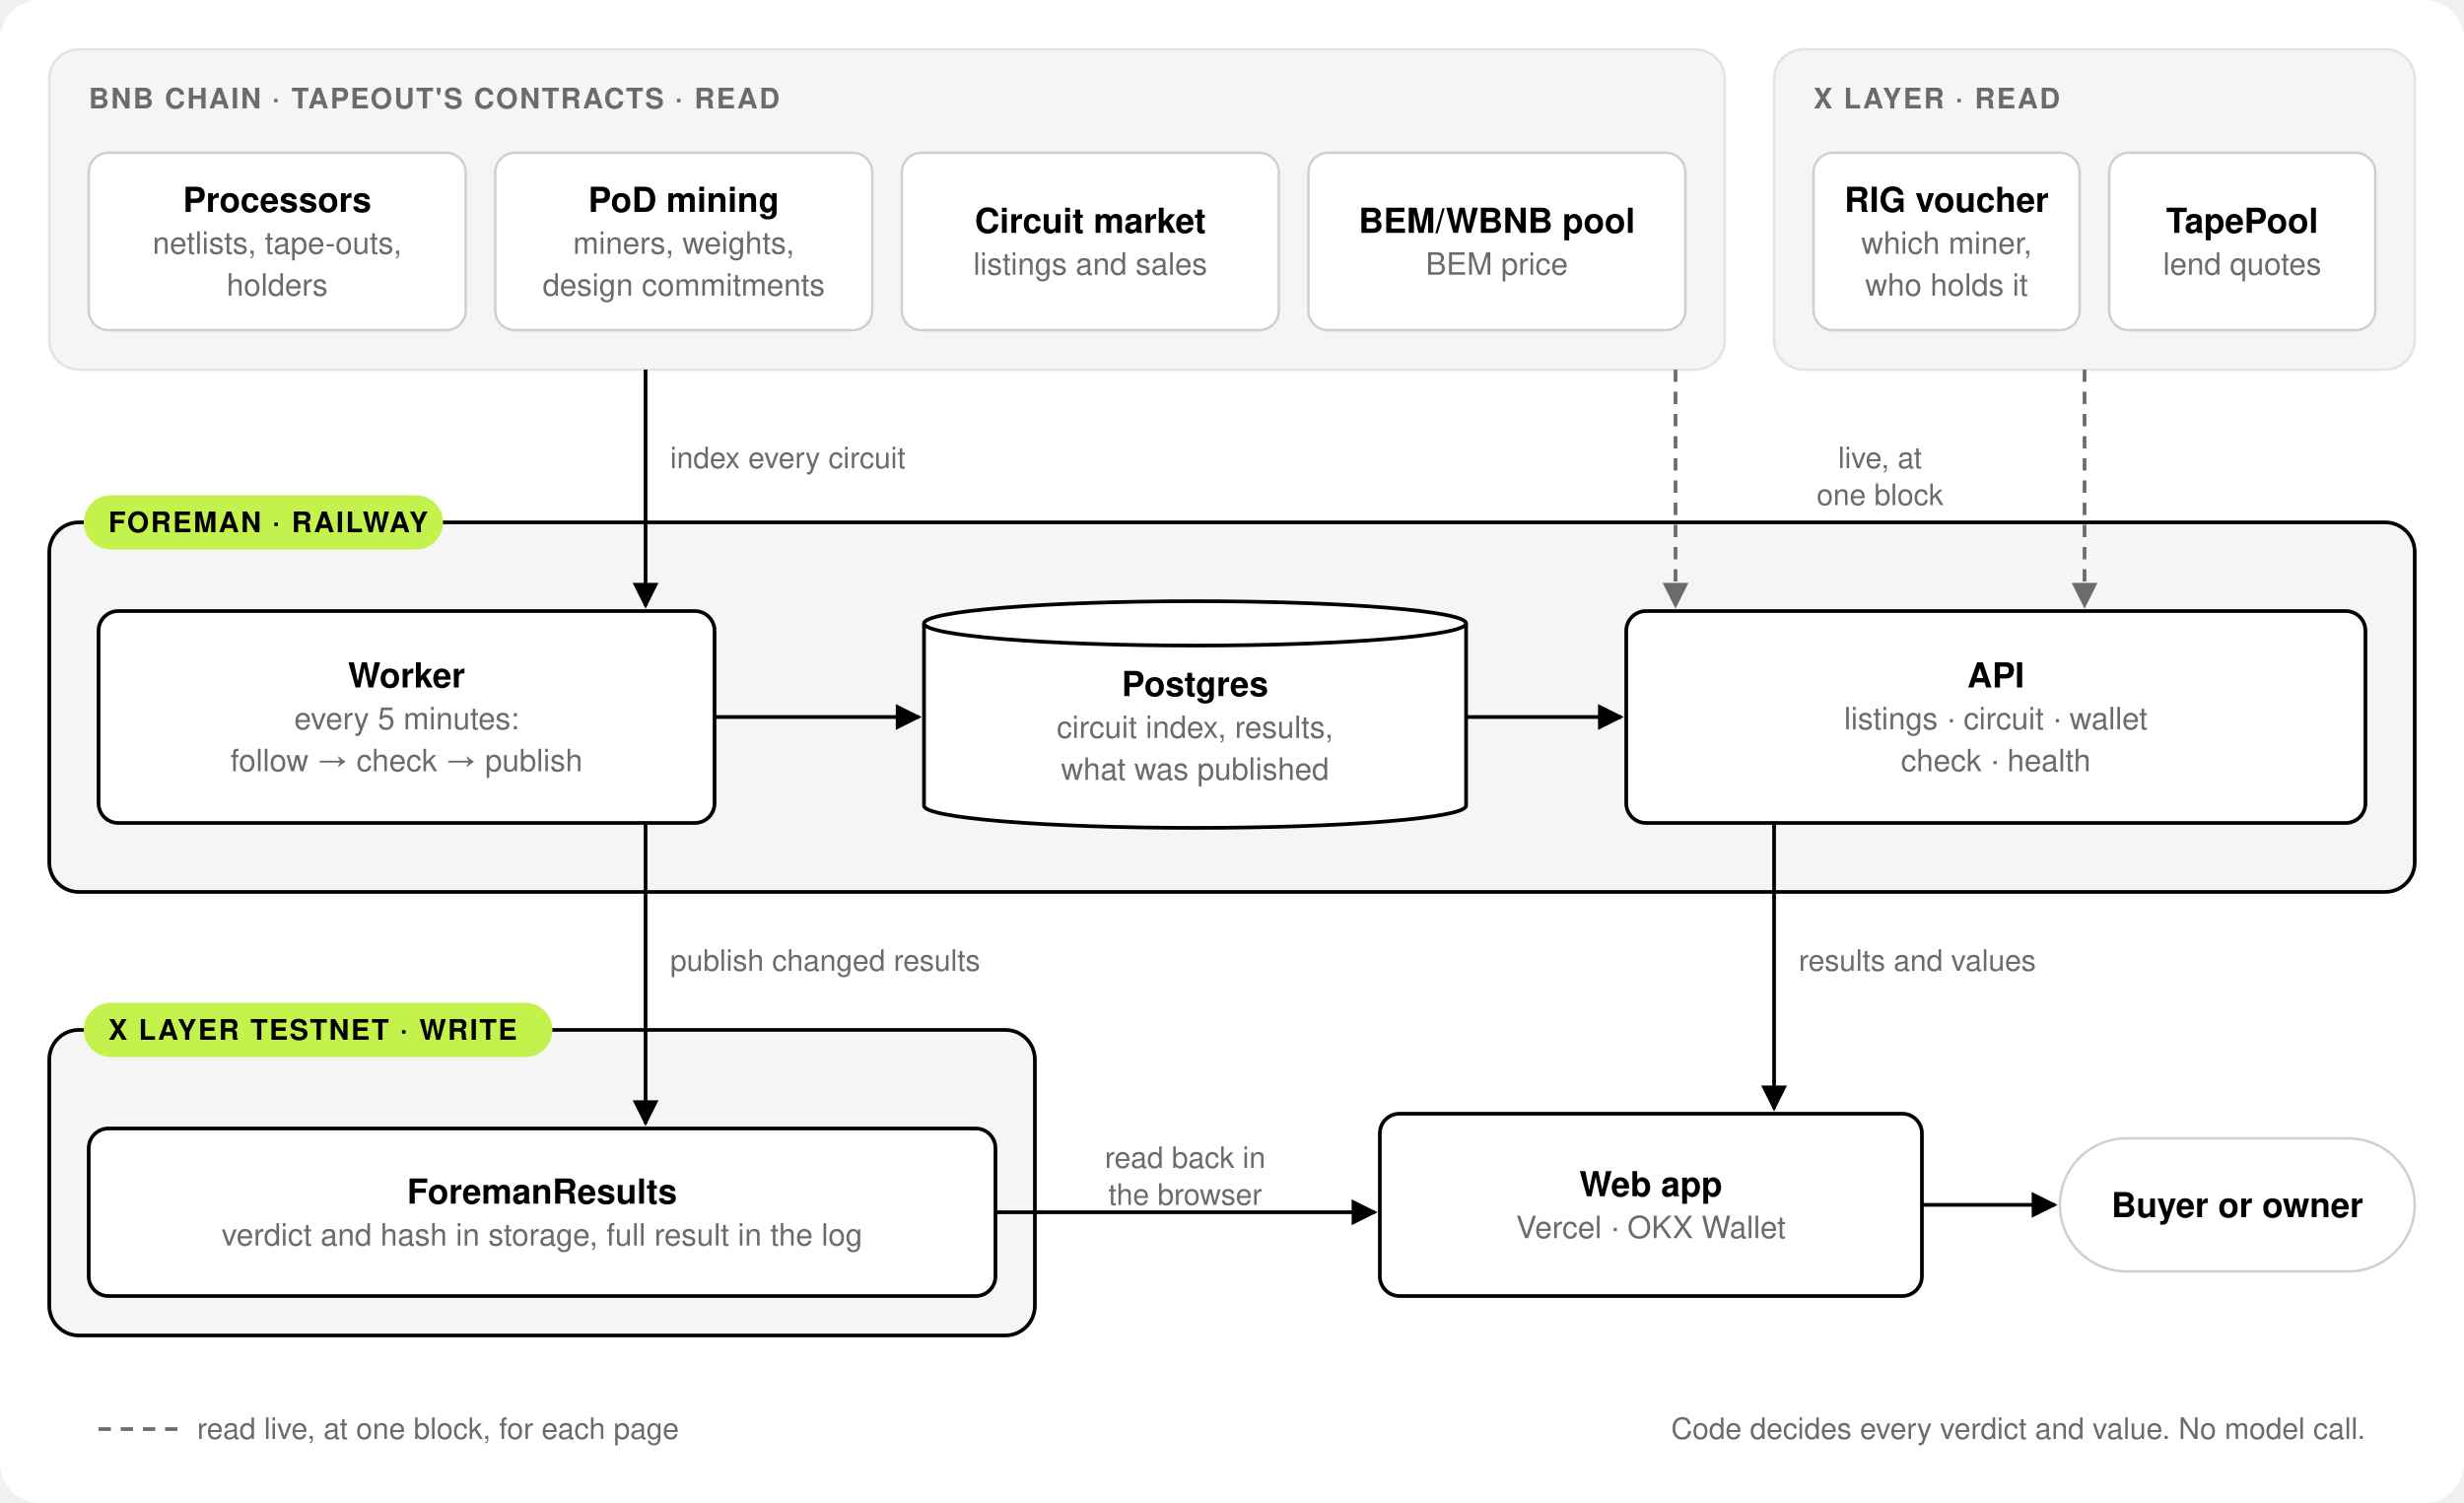
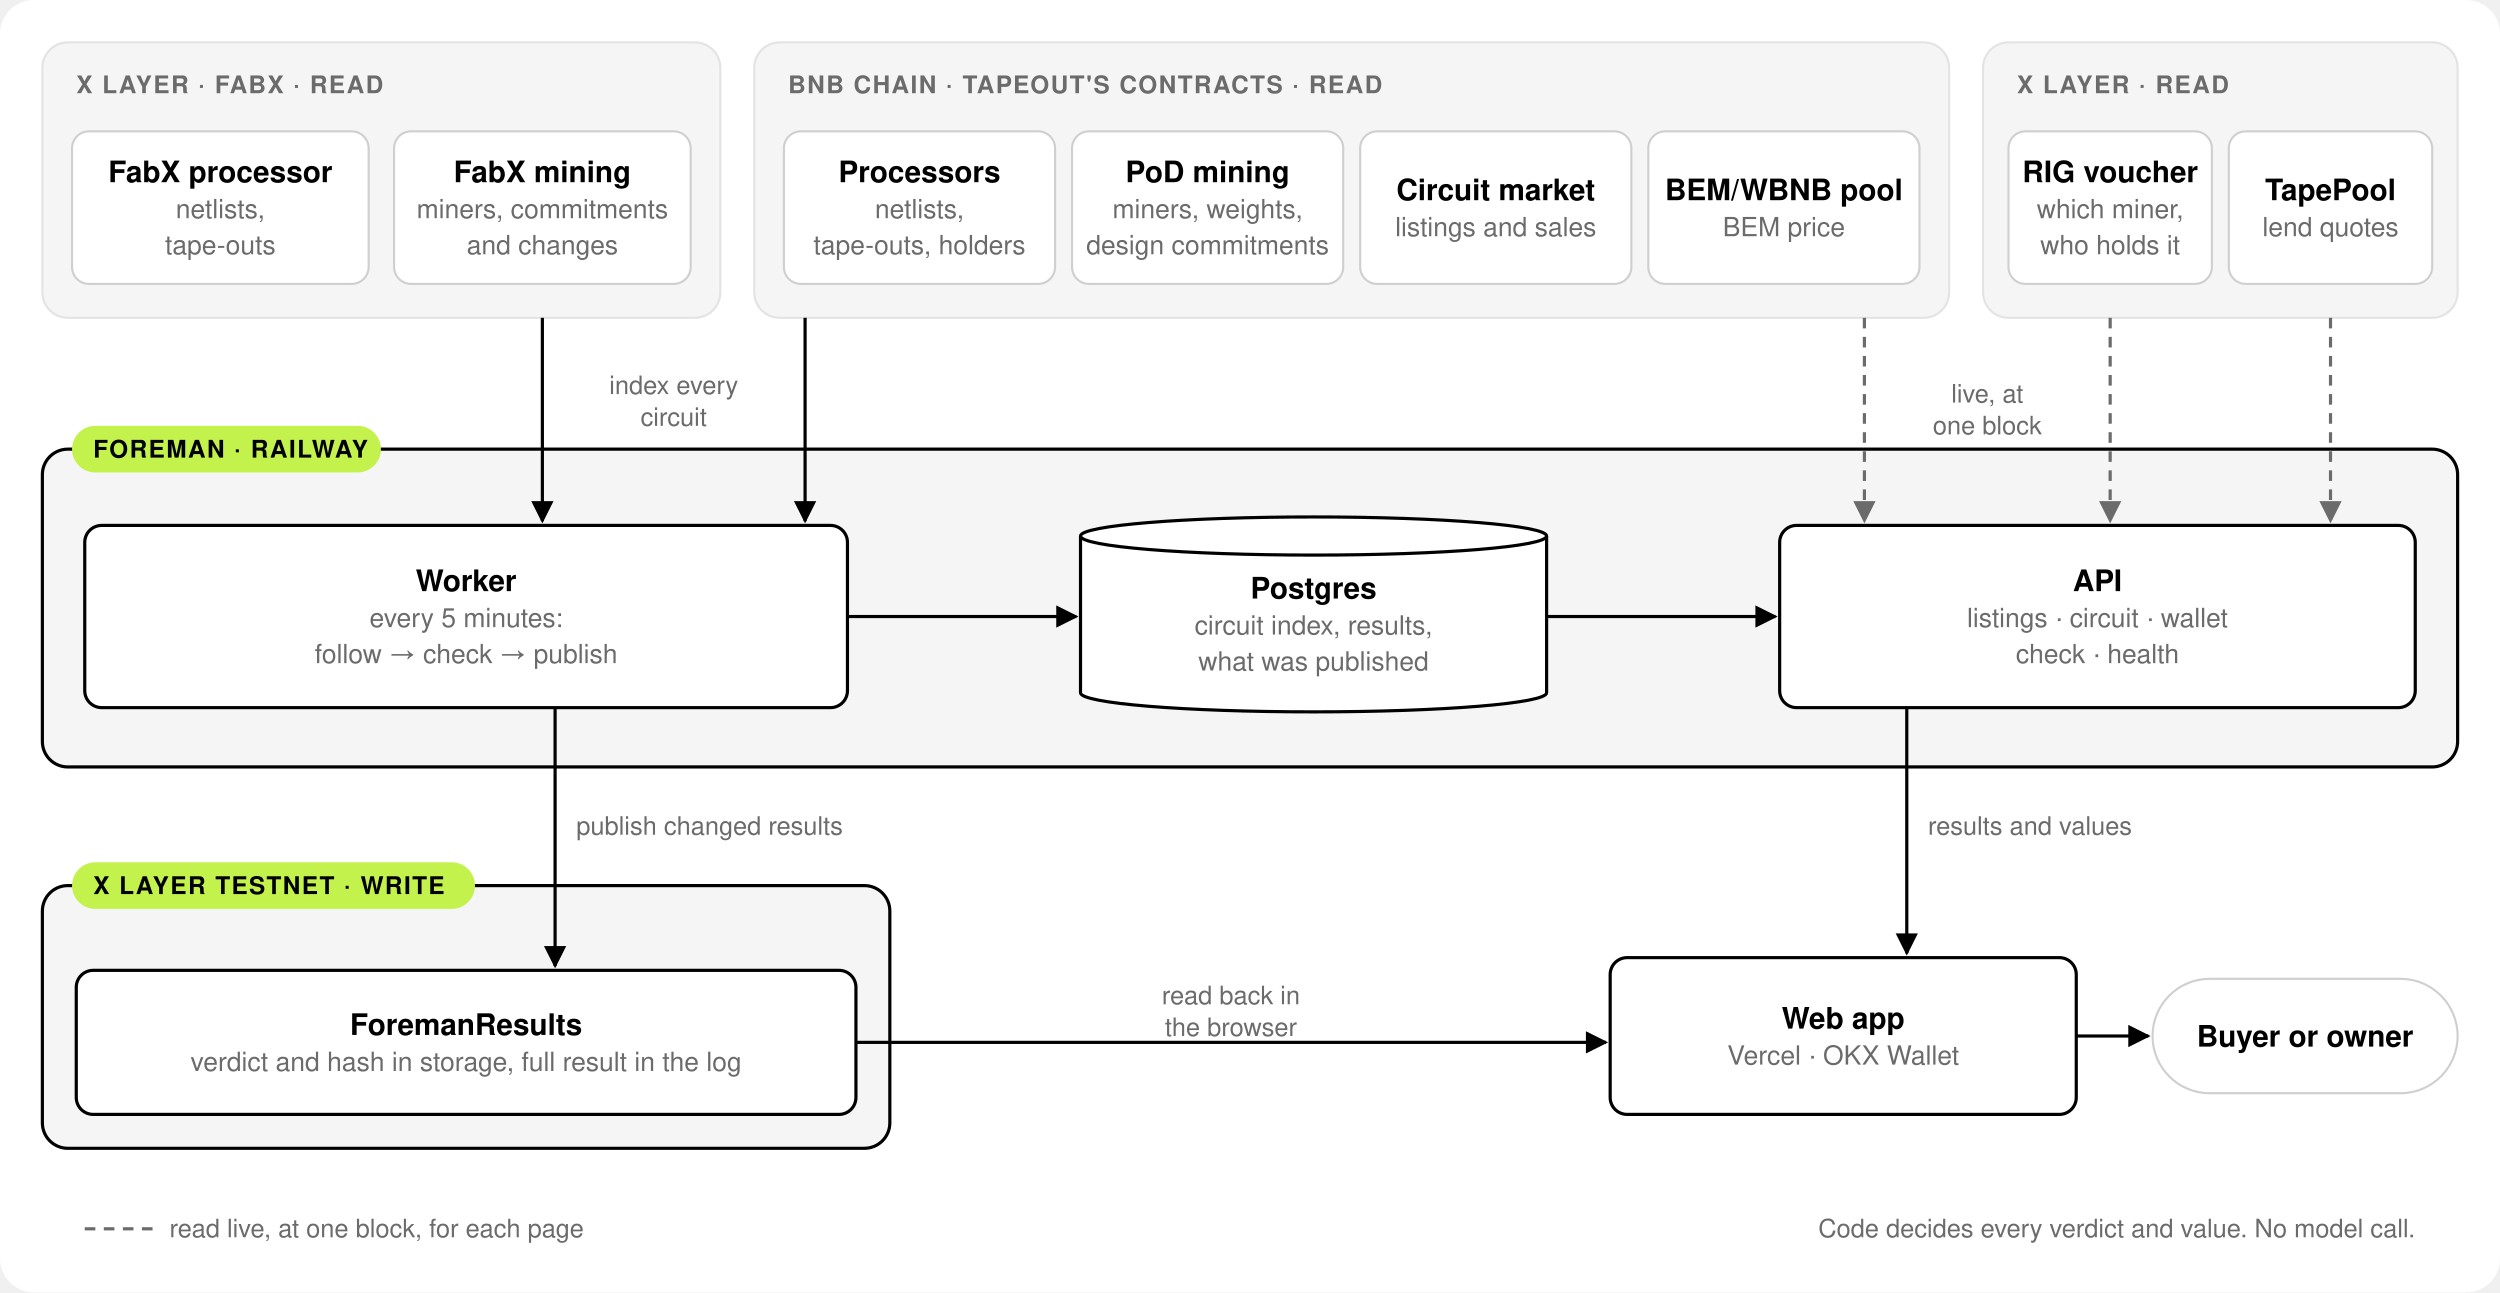
- <svg xmlns="http://www.w3.org/2000/svg" viewBox="0 0 1000 610" width="1000" height="610" font-family="Geist, system-ui, -apple-system, 'Segoe UI', Helvetica, Arial, sans-serif" role="img" aria-labelledby="t d">
+ <svg xmlns="http://www.w3.org/2000/svg" viewBox="0 0 1180 610" width="1180" height="610" font-family="Geist, system-ui, -apple-system, 'Segoe UI', Helvetica, Arial, sans-serif" role="img" aria-labelledby="t d">
  <defs>
    <marker id="ah" viewBox="0 0 10 10" refX="9" refY="5" markerWidth="7" markerHeight="7" orient="auto-start-reverse">
      <path d="M0,0 L10,5 L0,10 z" fill="#000000" />
    </marker>
    <marker id="ad" viewBox="0 0 10 10" refX="9" refY="5" markerWidth="7" markerHeight="7" orient="auto-start-reverse">
      <path d="M0,0 L10,5 L0,10 z" fill="#6b6b6b" />
    </marker>
  </defs>
-   <rect width="1000" height="610" rx="16" fill="#ffffff" />
-   <rect x="20" y="20" width="680" height="130" rx="12" fill="#f5f5f5" stroke="#e3e3e3" stroke-width="1" />
-   <text x="36" y="44" font-size="11.5" font-weight="600" letter-spacing="0.06em" fill="#6b6b6b">BNB CHAIN · TAPEOUT'S CONTRACTS · READ</text>
-   <rect x="36" y="62" width="153" height="72" rx="8" fill="#ffffff" stroke="#cfcfcf" stroke-width="1" />
-   <text x="112.5" y="86.0" text-anchor="middle" font-size="14" font-weight="600" fill="#000000">Processors</text>
-   <text x="112.5" y="103.0" text-anchor="middle" font-size="12.5" fill="#6b6b6b">netlists, tape-outs,</text>
-   <text x="112.5" y="120.0" text-anchor="middle" font-size="12.5" fill="#6b6b6b">holders</text>
-   <rect x="201" y="62" width="153" height="72" rx="8" fill="#ffffff" stroke="#cfcfcf" stroke-width="1" />
-   <text x="277.5" y="86.0" text-anchor="middle" font-size="14" font-weight="600" fill="#000000">PoD mining</text>
-   <text x="277.5" y="103.0" text-anchor="middle" font-size="12.5" fill="#6b6b6b">miners, weights,</text>
-   <text x="277.5" y="120.0" text-anchor="middle" font-size="12.5" fill="#6b6b6b">design commitments</text>
-   <rect x="366" y="62" width="153" height="72" rx="8" fill="#ffffff" stroke="#cfcfcf" stroke-width="1" />
-   <text x="442.5" y="94.5" text-anchor="middle" font-size="14" font-weight="600" fill="#000000">Circuit market</text>
-   <text x="442.5" y="111.5" text-anchor="middle" font-size="12.5" fill="#6b6b6b">listings and sales</text>
-   <rect x="531" y="62" width="153" height="72" rx="8" fill="#ffffff" stroke="#cfcfcf" stroke-width="1" />
-   <text x="607.5" y="94.5" text-anchor="middle" font-size="14" font-weight="600" fill="#000000">BEM/WBNB pool</text>
-   <text x="607.5" y="111.5" text-anchor="middle" font-size="12.5" fill="#6b6b6b">BEM price</text>
-   <rect x="720" y="20" width="260" height="130" rx="12" fill="#f5f5f5" stroke="#e3e3e3" stroke-width="1" />
-   <text x="736" y="44" font-size="11.5" font-weight="600" letter-spacing="0.06em" fill="#6b6b6b">X LAYER · READ</text>
-   <rect x="736" y="62" width="108" height="72" rx="8" fill="#ffffff" stroke="#cfcfcf" stroke-width="1" />
-   <text x="790.0" y="86.0" text-anchor="middle" font-size="14" font-weight="600" fill="#000000">RIG voucher</text>
-   <text x="790.0" y="103.0" text-anchor="middle" font-size="12.5" fill="#6b6b6b">which miner,</text>
-   <text x="790.0" y="120.0" text-anchor="middle" font-size="12.5" fill="#6b6b6b">who holds it</text>
-   <rect x="856" y="62" width="108" height="72" rx="8" fill="#ffffff" stroke="#cfcfcf" stroke-width="1" />
-   <text x="910.0" y="94.5" text-anchor="middle" font-size="14" font-weight="600" fill="#000000">TapePool</text>
-   <text x="910.0" y="111.5" text-anchor="middle" font-size="12.5" fill="#6b6b6b">lend quotes</text>
-   <rect x="20" y="212" width="960" height="150" rx="12" fill="#f5f5f5" stroke="#000000" stroke-width="1.5" />
+   <rect width="1180" height="610" rx="16" fill="#ffffff" />
+   <rect x="20" y="20" width="320" height="130" rx="12" fill="#f5f5f5" stroke="#e3e3e3" stroke-width="1" />
+   <text x="36" y="44" font-size="11.5" font-weight="600" letter-spacing="0.06em" fill="#6b6b6b">X LAYER · FABX · READ</text>
+   <rect x="34" y="62" width="140" height="72" rx="8" fill="#ffffff" stroke="#cfcfcf" stroke-width="1" />
+   <text x="104.0" y="86.0" text-anchor="middle" font-size="14" font-weight="600" fill="#000000">FabX processor</text>
+   <text x="104.0" y="103.0" text-anchor="middle" font-size="12.5" fill="#6b6b6b">netlists,</text>
+   <text x="104.0" y="120.0" text-anchor="middle" font-size="12.5" fill="#6b6b6b">tape-outs</text>
+   <rect x="186" y="62" width="140" height="72" rx="8" fill="#ffffff" stroke="#cfcfcf" stroke-width="1" />
+   <text x="256.0" y="86.0" text-anchor="middle" font-size="14" font-weight="600" fill="#000000">FabX mining</text>
+   <text x="256.0" y="103.0" text-anchor="middle" font-size="12.5" fill="#6b6b6b">miners, commitments</text>
+   <text x="256.0" y="120.0" text-anchor="middle" font-size="12.5" fill="#6b6b6b">and changes</text>
+   <rect x="356" y="20" width="564" height="130" rx="12" fill="#f5f5f5" stroke="#e3e3e3" stroke-width="1" />
+   <text x="372" y="44" font-size="11.5" font-weight="600" letter-spacing="0.06em" fill="#6b6b6b">BNB CHAIN · TAPEOUT'S CONTRACTS · READ</text>
+   <rect x="370" y="62" width="128" height="72" rx="8" fill="#ffffff" stroke="#cfcfcf" stroke-width="1" />
+   <text x="434.0" y="86.0" text-anchor="middle" font-size="14" font-weight="600" fill="#000000">Processors</text>
+   <text x="434.0" y="103.0" text-anchor="middle" font-size="12.5" fill="#6b6b6b">netlists,</text>
+   <text x="434.0" y="120.0" text-anchor="middle" font-size="12.5" fill="#6b6b6b">tape-outs, holders</text>
+   <rect x="506" y="62" width="128" height="72" rx="8" fill="#ffffff" stroke="#cfcfcf" stroke-width="1" />
+   <text x="570.0" y="86.0" text-anchor="middle" font-size="14" font-weight="600" fill="#000000">PoD mining</text>
+   <text x="570.0" y="103.0" text-anchor="middle" font-size="12.5" fill="#6b6b6b">miners, weights,</text>
+   <text x="570.0" y="120.0" text-anchor="middle" font-size="12.5" fill="#6b6b6b">design commitments</text>
+   <rect x="642" y="62" width="128" height="72" rx="8" fill="#ffffff" stroke="#cfcfcf" stroke-width="1" />
+   <text x="706.0" y="94.5" text-anchor="middle" font-size="14" font-weight="600" fill="#000000">Circuit market</text>
+   <text x="706.0" y="111.5" text-anchor="middle" font-size="12.5" fill="#6b6b6b">listings and sales</text>
+   <rect x="778" y="62" width="128" height="72" rx="8" fill="#ffffff" stroke="#cfcfcf" stroke-width="1" />
+   <text x="842.0" y="94.5" text-anchor="middle" font-size="14" font-weight="600" fill="#000000">BEM/WBNB pool</text>
+   <text x="842.0" y="111.5" text-anchor="middle" font-size="12.5" fill="#6b6b6b">BEM price</text>
+   <rect x="936" y="20" width="224" height="130" rx="12" fill="#f5f5f5" stroke="#e3e3e3" stroke-width="1" />
+   <text x="952" y="44" font-size="11.5" font-weight="600" letter-spacing="0.06em" fill="#6b6b6b">X LAYER · READ</text>
+   <rect x="948" y="62" width="96" height="72" rx="8" fill="#ffffff" stroke="#cfcfcf" stroke-width="1" />
+   <text x="996.0" y="86.0" text-anchor="middle" font-size="14" font-weight="600" fill="#000000">RIG voucher</text>
+   <text x="996.0" y="103.0" text-anchor="middle" font-size="12.5" fill="#6b6b6b">which miner,</text>
+   <text x="996.0" y="120.0" text-anchor="middle" font-size="12.5" fill="#6b6b6b">who holds it</text>
+   <rect x="1052" y="62" width="96" height="72" rx="8" fill="#ffffff" stroke="#cfcfcf" stroke-width="1" />
+   <text x="1100.0" y="94.5" text-anchor="middle" font-size="14" font-weight="600" fill="#000000">TapePool</text>
+   <text x="1100.0" y="111.5" text-anchor="middle" font-size="12.5" fill="#6b6b6b">lend quotes</text>
+   <rect x="20" y="212" width="1140" height="150" rx="12" fill="#f5f5f5" stroke="#000000" stroke-width="1.5" />
  <rect x="34" y="201" width="145.8" height="22" rx="11" fill="#c2f24b" />
  <text x="44" y="216" font-size="11.5" font-weight="600" letter-spacing="0.06em" fill="#000000">FOREMAN · RAILWAY</text>
-   <rect x="40" y="248" width="250" height="86" rx="8" fill="#ffffff" stroke="#000000" stroke-width="1.5" />
-   <text x="165.0" y="279.0" text-anchor="middle" font-size="14" font-weight="600" fill="#000000">Worker</text>
-   <text x="165.0" y="296.0" text-anchor="middle" font-size="12.5" fill="#6b6b6b">every 5 minutes:</text>
-   <text x="165.0" y="313.0" text-anchor="middle" font-size="12.5" fill="#6b6b6b">follow → check → publish</text>
-   <path d="M375,253 a110.0,9 0 0 1 220,0 v74 a110.0,9 0 0 1 -220,0 z" fill="#ffffff" stroke="#000000" stroke-width="1.5" />
-   <path d="M375,253 a110.0,9 0 0 0 220,0" fill="none" stroke="#000000" stroke-width="1.5" />
-   <text x="485.0" y="282.5" text-anchor="middle" font-size="14" font-weight="600" fill="#000000">Postgres</text>
-   <text x="485.0" y="299.5" text-anchor="middle" font-size="12.5" fill="#6b6b6b">circuit index, results,</text>
-   <text x="485.0" y="316.5" text-anchor="middle" font-size="12.5" fill="#6b6b6b">what was published</text>
-   <rect x="660" y="248" width="300" height="86" rx="8" fill="#ffffff" stroke="#000000" stroke-width="1.5" />
-   <text x="810.0" y="279.0" text-anchor="middle" font-size="14" font-weight="600" fill="#000000">API</text>
-   <text x="810.0" y="296.0" text-anchor="middle" font-size="12.5" fill="#6b6b6b">listings · circuit · wallet</text>
-   <text x="810.0" y="313.0" text-anchor="middle" font-size="12.5" fill="#6b6b6b">check · health</text>
-   <path d="M290,291 L373,291" fill="none" stroke="#000000" stroke-width="1.5" marker-end="url(#ah)" />
-   <path d="M595,291 L658,291" fill="none" stroke="#000000" stroke-width="1.5" marker-end="url(#ah)" />
-   <path d="M262,150 L262,246" fill="none" stroke="#000000" stroke-width="1.5" marker-end="url(#ah)" />
-   <text x="272" y="190" text-anchor="start" font-size="12" fill="#6b6b6b">index every circuit</text>
-   <path d="M680,150 L680,246" fill="none" stroke="#6b6b6b" stroke-width="1.5" stroke-dasharray="5 4" marker-end="url(#ad)" />
-   <path d="M846,150 L846,246" fill="none" stroke="#6b6b6b" stroke-width="1.5" stroke-dasharray="5 4" marker-end="url(#ad)" />
-   <text x="763" y="190" text-anchor="middle" font-size="12" fill="#6b6b6b">live, at</text>
-   <text x="763" y="205" text-anchor="middle" font-size="12" fill="#6b6b6b">one block</text>
+   <rect x="40" y="248" width="360" height="86" rx="8" fill="#ffffff" stroke="#000000" stroke-width="1.5" />
+   <text x="220.0" y="279.0" text-anchor="middle" font-size="14" font-weight="600" fill="#000000">Worker</text>
+   <text x="220.0" y="296.0" text-anchor="middle" font-size="12.5" fill="#6b6b6b">every 5 minutes:</text>
+   <text x="220.0" y="313.0" text-anchor="middle" font-size="12.5" fill="#6b6b6b">follow → check → publish</text>
+   <path d="M510,253 a110.0,9 0 0 1 220,0 v74 a110.0,9 0 0 1 -220,0 z" fill="#ffffff" stroke="#000000" stroke-width="1.5" />
+   <path d="M510,253 a110.0,9 0 0 0 220,0" fill="none" stroke="#000000" stroke-width="1.5" />
+   <text x="620.0" y="282.5" text-anchor="middle" font-size="14" font-weight="600" fill="#000000">Postgres</text>
+   <text x="620.0" y="299.5" text-anchor="middle" font-size="12.5" fill="#6b6b6b">circuit index, results,</text>
+   <text x="620.0" y="316.5" text-anchor="middle" font-size="12.5" fill="#6b6b6b">what was published</text>
+   <rect x="840" y="248" width="300" height="86" rx="8" fill="#ffffff" stroke="#000000" stroke-width="1.5" />
+   <text x="990.0" y="279.0" text-anchor="middle" font-size="14" font-weight="600" fill="#000000">API</text>
+   <text x="990.0" y="296.0" text-anchor="middle" font-size="12.5" fill="#6b6b6b">listings · circuit · wallet</text>
+   <text x="990.0" y="313.0" text-anchor="middle" font-size="12.5" fill="#6b6b6b">check · health</text>
+   <path d="M400,291 L508,291" fill="none" stroke="#000000" stroke-width="1.5" marker-end="url(#ah)" />
+   <path d="M730,291 L838,291" fill="none" stroke="#000000" stroke-width="1.5" marker-end="url(#ah)" />
+   <path d="M256,150 L256,246" fill="none" stroke="#000000" stroke-width="1.5" marker-end="url(#ah)" />
+   <path d="M380,150 L380,246" fill="none" stroke="#000000" stroke-width="1.5" marker-end="url(#ah)" />
+   <text x="318" y="186" text-anchor="middle" font-size="12" fill="#6b6b6b">index every</text>
+   <text x="318" y="201" text-anchor="middle" font-size="12" fill="#6b6b6b">circuit</text>
+   <path d="M880,150 L880,246" fill="none" stroke="#6b6b6b" stroke-width="1.5" stroke-dasharray="5 4" marker-end="url(#ad)" />
+   <path d="M996,150 L996,246" fill="none" stroke="#6b6b6b" stroke-width="1.5" stroke-dasharray="5 4" marker-end="url(#ad)" />
+   <path d="M1100,150 L1100,246" fill="none" stroke="#6b6b6b" stroke-width="1.5" stroke-dasharray="5 4" marker-end="url(#ad)" />
+   <text x="938" y="190" text-anchor="middle" font-size="12" fill="#6b6b6b">live, at</text>
+   <text x="938" y="205" text-anchor="middle" font-size="12" fill="#6b6b6b">one block</text>
  <rect x="20" y="418" width="400" height="124" rx="12" fill="#f5f5f5" stroke="#000000" stroke-width="1.5" />
  <rect x="34" y="407" width="190.2" height="22" rx="11" fill="#c2f24b" />
  <text x="44" y="422" font-size="11.5" font-weight="600" letter-spacing="0.06em" fill="#000000">X LAYER TESTNET · WRITE</text>
  <rect x="36" y="458" width="368" height="68" rx="8" fill="#ffffff" stroke="#000000" stroke-width="1.5" />
  <text x="220.0" y="488.5" text-anchor="middle" font-size="14" font-weight="600" fill="#000000">ForemanResults</text>
  <text x="220.0" y="505.5" text-anchor="middle" font-size="12.5" fill="#6b6b6b">verdict and hash in storage, full result in the log</text>
  <path d="M262,334 L262,456" fill="none" stroke="#000000" stroke-width="1.5" marker-end="url(#ah)" />
  <text x="272" y="394" text-anchor="start" font-size="12" fill="#6b6b6b">publish changed results</text>
-   <rect x="560" y="452" width="220" height="74" rx="8" fill="#ffffff" stroke="#000000" stroke-width="1.5" />
-   <text x="670.0" y="485.5" text-anchor="middle" font-size="14" font-weight="600" fill="#000000">Web app</text>
-   <text x="670.0" y="502.5" text-anchor="middle" font-size="12.5" fill="#6b6b6b">Vercel · OKX Wallet</text>
-   <path d="M720,334 L720,450" fill="none" stroke="#000000" stroke-width="1.5" marker-end="url(#ah)" />
-   <text x="730" y="394" text-anchor="start" font-size="12" fill="#6b6b6b">results and values</text>
-   <path d="M404,492 L558,492" fill="none" stroke="#000000" stroke-width="1.5" marker-end="url(#ah)" />
-   <text x="481" y="474" text-anchor="middle" font-size="12" fill="#6b6b6b">read back in</text>
-   <text x="481" y="489" text-anchor="middle" font-size="12" fill="#6b6b6b">the browser</text>
-   <rect x="836" y="462" width="144" height="54" rx="27.0" fill="#ffffff" stroke="#cfcfcf" stroke-width="1" />
-   <text x="908.0" y="494.0" text-anchor="middle" font-size="14" font-weight="600" fill="#000000">Buyer or owner</text>
-   <path d="M780,489 L834,489" fill="none" stroke="#000000" stroke-width="1.5" marker-end="url(#ah)" />
+   <rect x="760" y="452" width="220" height="74" rx="8" fill="#ffffff" stroke="#000000" stroke-width="1.5" />
+   <text x="870.0" y="485.5" text-anchor="middle" font-size="14" font-weight="600" fill="#000000">Web app</text>
+   <text x="870.0" y="502.5" text-anchor="middle" font-size="12.5" fill="#6b6b6b">Vercel · OKX Wallet</text>
+   <path d="M900,334 L900,450" fill="none" stroke="#000000" stroke-width="1.5" marker-end="url(#ah)" />
+   <text x="910" y="394" text-anchor="start" font-size="12" fill="#6b6b6b">results and values</text>
+   <path d="M404,492 L758,492" fill="none" stroke="#000000" stroke-width="1.5" marker-end="url(#ah)" />
+   <text x="581" y="474" text-anchor="middle" font-size="12" fill="#6b6b6b">read back in</text>
+   <text x="581" y="489" text-anchor="middle" font-size="12" fill="#6b6b6b">the browser</text>
+   <rect x="1016" y="462" width="144" height="54" rx="27.0" fill="#ffffff" stroke="#cfcfcf" stroke-width="1" />
+   <text x="1088.0" y="494.0" text-anchor="middle" font-size="14" font-weight="600" fill="#000000">Buyer or owner</text>
+   <path d="M980,489 L1014,489" fill="none" stroke="#000000" stroke-width="1.5" marker-end="url(#ah)" />
  <line x1="40" y1="580" x2="72" y2="580" stroke="#6b6b6b" stroke-width="1.5" stroke-dasharray="5 4" />
  <text x="80" y="584" text-anchor="start" font-size="12" fill="#6b6b6b">read live, at one block, for each page</text>
-   <text x="960" y="584" text-anchor="end" font-size="12" fill="#6b6b6b">Code decides every verdict and value. No model call.</text>
+   <text x="1140" y="584" text-anchor="end" font-size="12" fill="#6b6b6b">Code decides every verdict and value. No model call.</text>
</svg>
